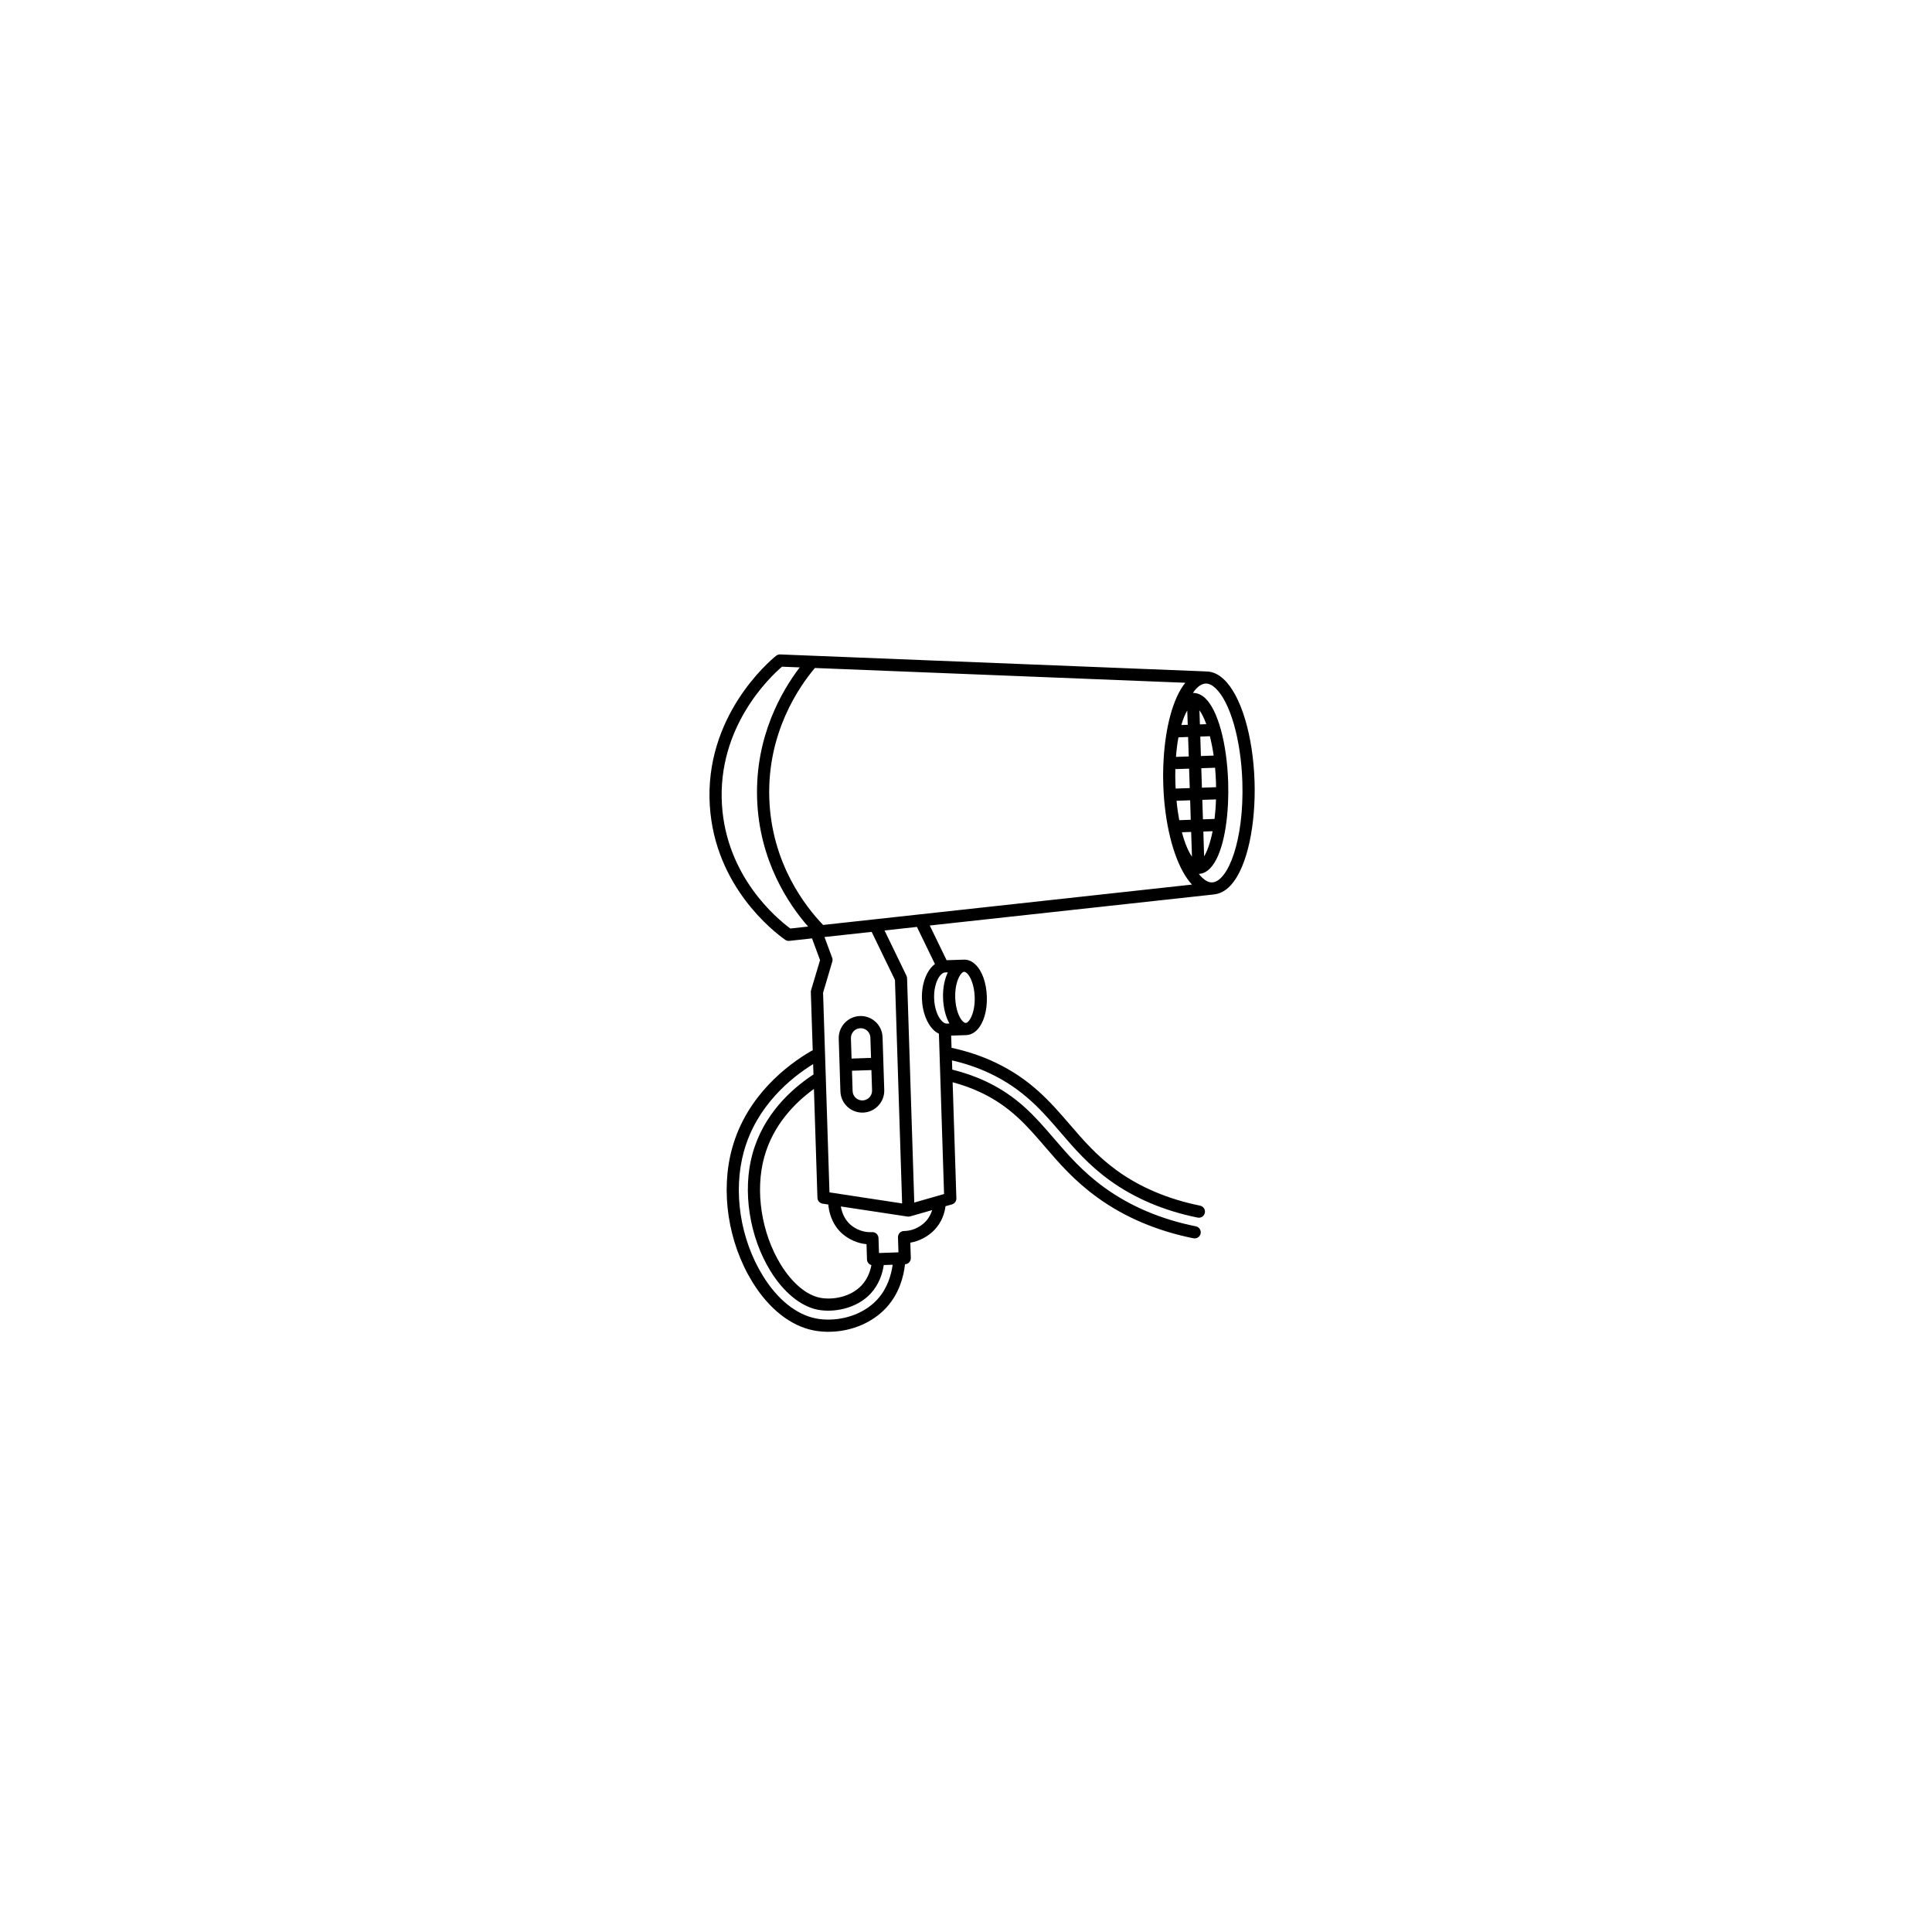
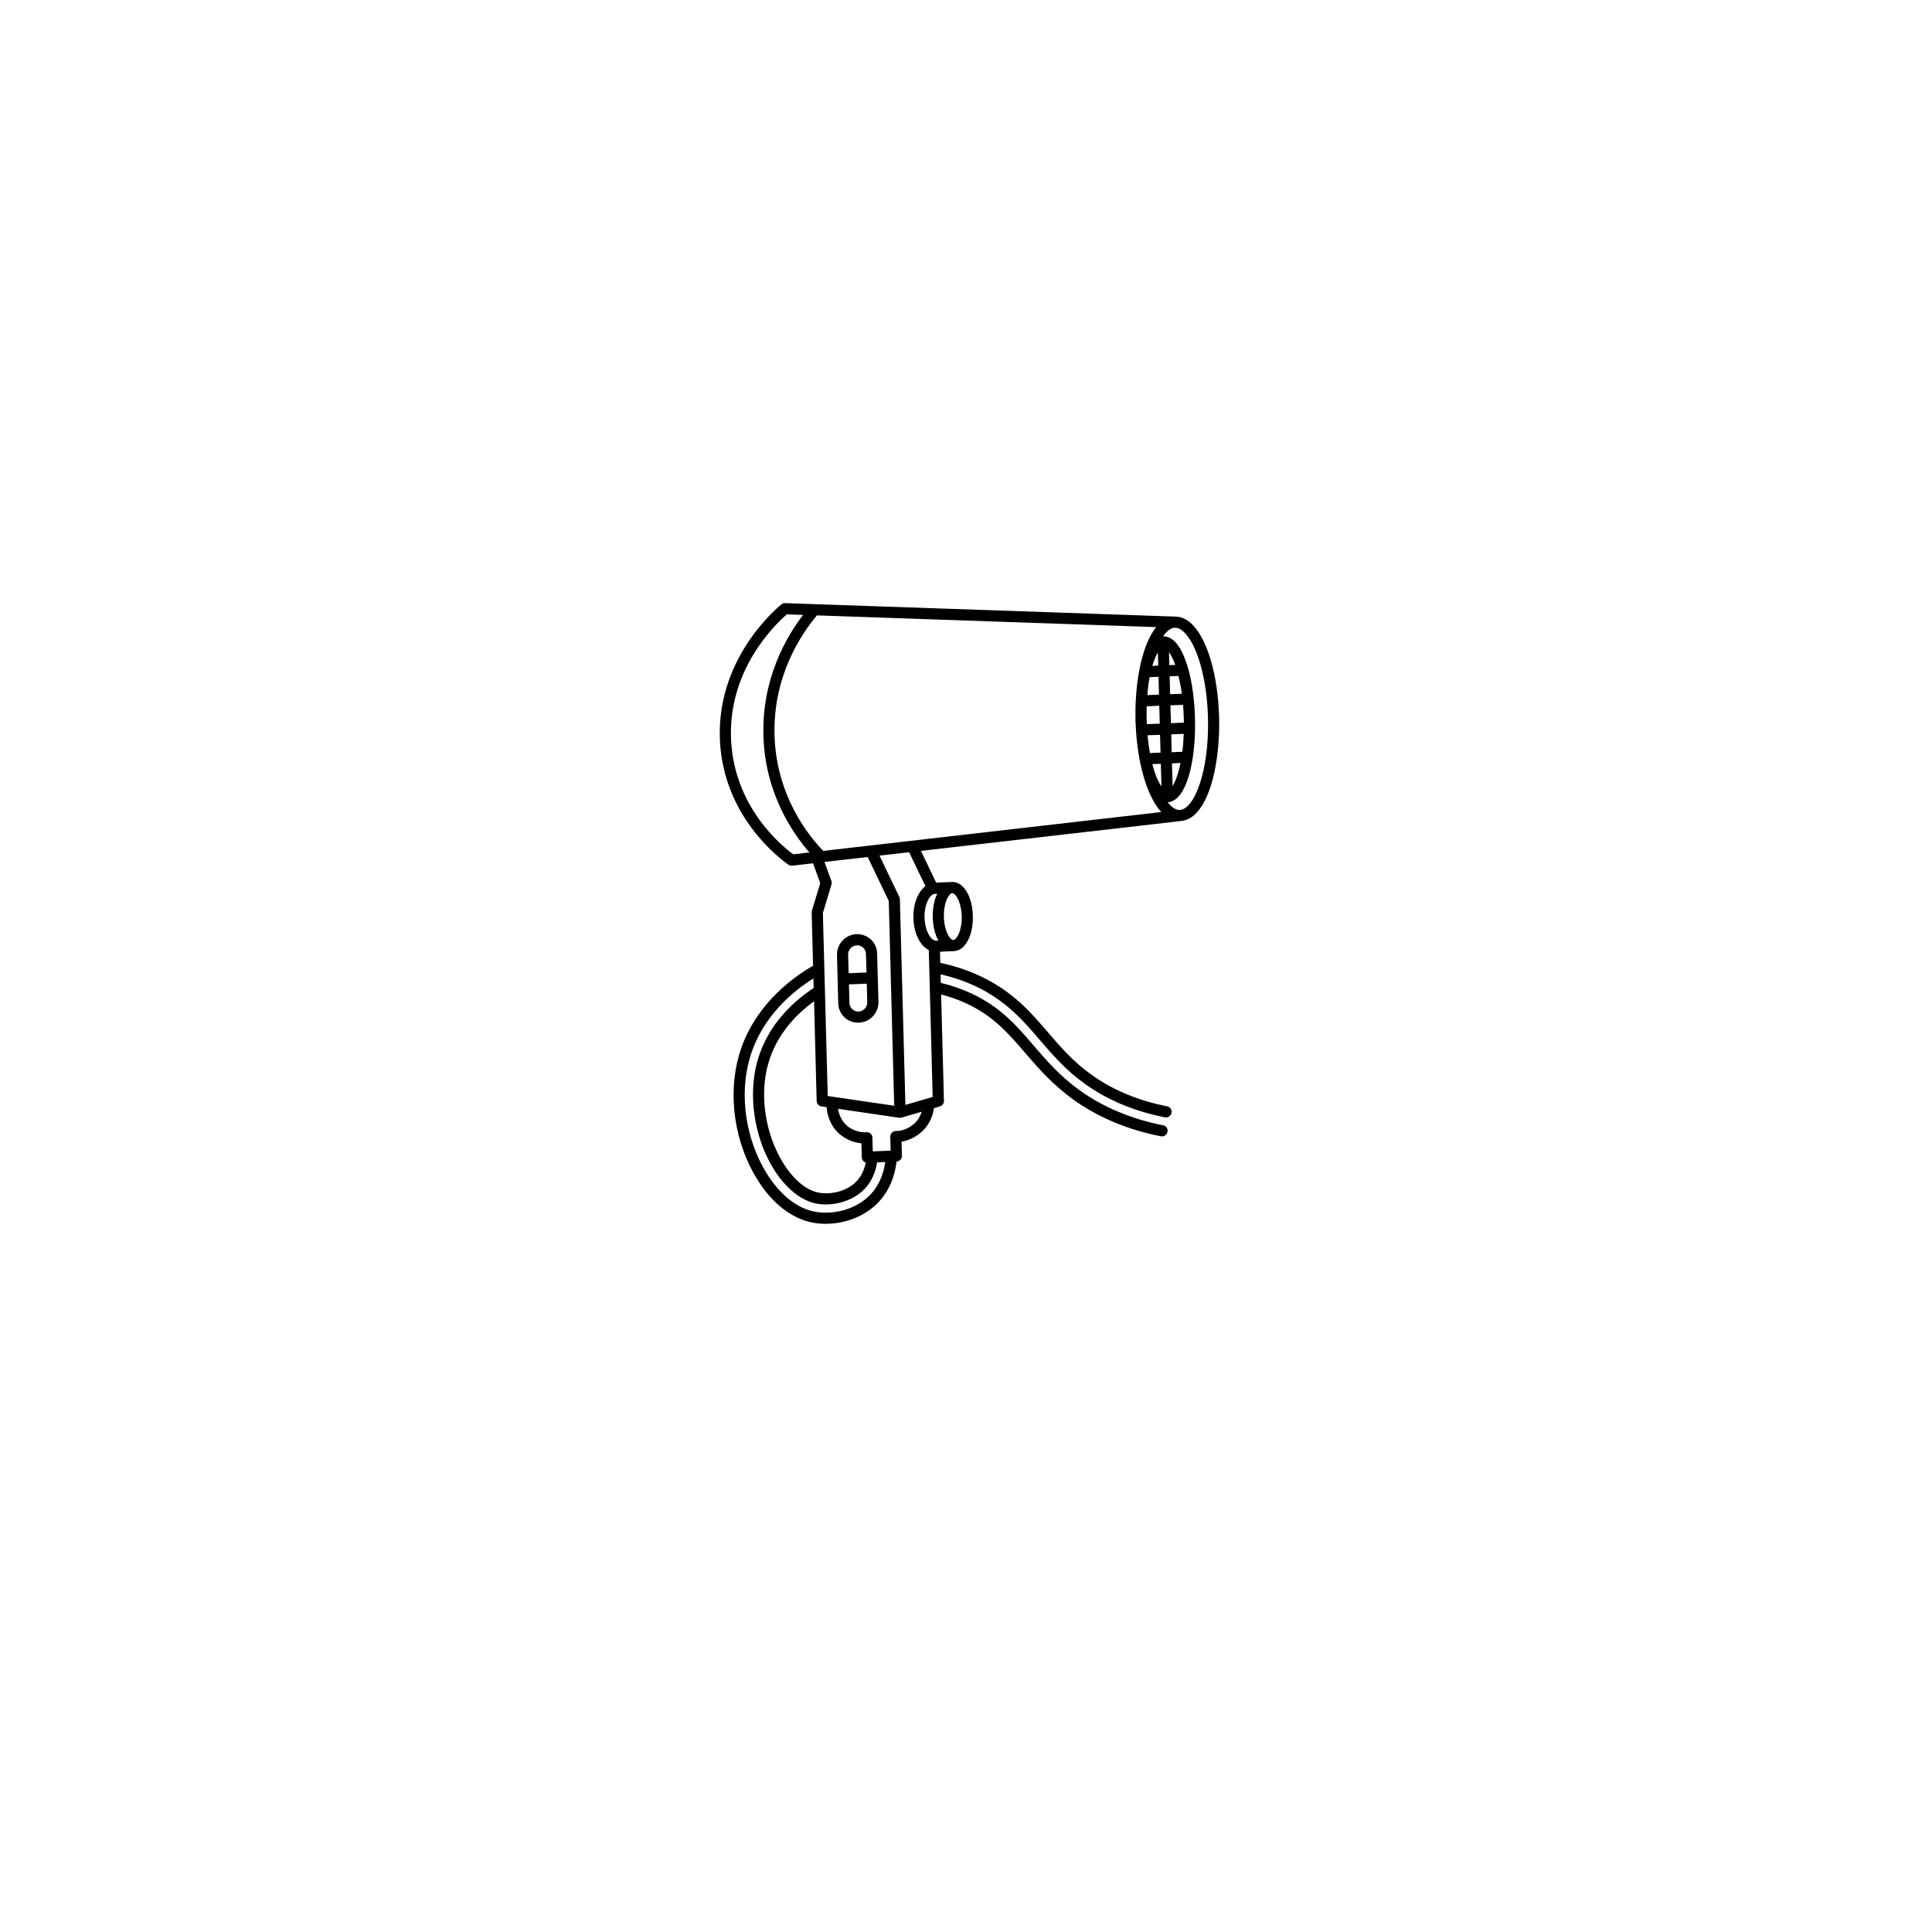
- <svg xmlns="http://www.w3.org/2000/svg" width="250" zoomAndPan="magnify" viewBox="0 0 187.5 187.5" height="250" preserveAspectRatio="xMidYMid meet" version="1.0">
+ <svg xmlns="http://www.w3.org/2000/svg" width="125" zoomAndPan="magnify" viewBox="0 0 94.08 101.04" height="125" preserveAspectRatio="xMidYMid meet" version="1.0">
  <defs>
-     <clipPath id="777db47969">
-       <path d="M 81 98 L 86 98 L 86 108 L 81 108 Z M 81 98 " clip-rule="nonzero" />
+     <clipPath id="932ed0865d">
+       <path d="M 40 48 L 43 48 L 43 54 L 40 54 Z M 40 48 " clip-rule="nonzero" />
    </clipPath>
-     <clipPath id="3dc30bcbc9">
-       <path d="M 42.574 97.074 L 93.676 42.449 L 144.477 89.973 L 93.379 144.598 Z M 42.574 97.074 " clip-rule="nonzero" />
+     <clipPath id="25a671cade">
+       <path d="M 21.137 48.211 L 46.508 21.09 L 71.457 44.43 L 46.09 71.551 Z M 21.137 48.211 " clip-rule="nonzero" />
    </clipPath>
-     <clipPath id="e0cdbcee18">
-       <path d="M 93.676 42.449 L 42.574 97.074 L 93.379 144.598 L 144.477 89.973 Z M 93.676 42.449 " clip-rule="nonzero" />
+     <clipPath id="7df9378a7c">
+       <path d="M 46.508 21.09 L 21.137 48.211 L 46.09 71.551 L 71.457 44.43 Z M 46.508 21.09 " clip-rule="nonzero" />
    </clipPath>
-     <clipPath id="e975204b55">
-       <path d="M 93.676 42.449 L 42.574 97.074 L 93.379 144.598 L 144.477 89.973 Z M 93.676 42.449 " clip-rule="nonzero" />
+     <clipPath id="fc85e6c8cd">
+       <path d="M 46.508 21.09 L 21.137 48.211 L 46.09 71.551 L 71.457 44.43 Z M 46.508 21.09 " clip-rule="nonzero" />
    </clipPath>
-     <clipPath id="fd1247742b">
-       <path d="M 68 63 L 122 63 L 122 130 L 68 130 Z M 68 63 " clip-rule="nonzero" />
+     <clipPath id="52aca58af9">
+       <path d="M 34 31 L 61 31 L 61 65 L 34 65 Z M 34 31 " clip-rule="nonzero" />
    </clipPath>
-     <clipPath id="40b0a915da">
-       <path d="M 42.574 97.074 L 93.676 42.449 L 144.477 89.973 L 93.379 144.598 Z M 42.574 97.074 " clip-rule="nonzero" />
+     <clipPath id="3e79bd1425">
+       <path d="M 21.137 48.211 L 46.508 21.09 L 71.457 44.43 L 46.09 71.551 Z M 21.137 48.211 " clip-rule="nonzero" />
    </clipPath>
-     <clipPath id="e5db871ff1">
-       <path d="M 93.676 42.449 L 42.574 97.074 L 93.379 144.598 L 144.477 89.973 Z M 93.676 42.449 " clip-rule="nonzero" />
+     <clipPath id="53889e2e4d">
+       <path d="M 46.508 21.09 L 21.137 48.211 L 46.09 71.551 L 71.457 44.43 Z M 46.508 21.09 " clip-rule="nonzero" />
    </clipPath>
-     <clipPath id="b4da04f649">
-       <path d="M 93.676 42.449 L 42.574 97.074 L 93.379 144.598 L 144.477 89.973 Z M 93.676 42.449 " clip-rule="nonzero" />
+     <clipPath id="e001d90c52">
+       <path d="M 46.508 21.09 L 21.137 48.211 L 46.09 71.551 L 71.457 44.43 Z M 46.508 21.09 " clip-rule="nonzero" />
    </clipPath>
  </defs>
-   <g clip-path="url(#777db47969)">
-     <g clip-path="url(#3dc30bcbc9)">
-       <g clip-path="url(#e0cdbcee18)">
-         <g clip-path="url(#e975204b55)">
-           <path fill="#000000" d="M 85.816 105.781 C 85.836 106.363 85.613 106.906 85.242 107.301 C 84.871 107.699 84.348 107.957 83.762 107.977 C 83.191 107.996 82.652 107.793 82.234 107.406 C 81.82 107.02 81.582 106.492 81.562 105.922 L 81.398 100.805 C 81.363 99.633 82.285 98.645 83.457 98.605 C 84.023 98.586 84.566 98.789 84.98 99.176 C 85.395 99.562 85.633 100.09 85.652 100.66 Z M 83.043 106.543 C 83.227 106.715 83.469 106.805 83.719 106.797 C 84.242 106.777 84.652 106.34 84.633 105.816 L 84.57 103.852 L 82.684 103.914 L 82.746 105.887 C 82.754 106.137 82.859 106.371 83.043 106.543 Z M 83.496 99.789 C 83.238 99.797 83.004 99.91 82.836 100.086 C 82.672 100.266 82.574 100.504 82.582 100.766 L 82.645 102.734 L 84.535 102.668 L 84.469 100.695 C 84.461 100.445 84.355 100.211 84.172 100.039 C 83.988 99.867 83.75 99.777 83.496 99.789 Z M 83.496 99.789 " fill-opacity="1" fill-rule="nonzero" />
+   <g clip-path="url(#932ed0865d)">
+     <g clip-path="url(#25a671cade)">
+       <g clip-path="url(#7df9378a7c)">
+         <g clip-path="url(#fc85e6c8cd)">
+           <path fill="#000000" d="M 42.461 52.395 C 42.469 52.684 42.355 52.949 42.172 53.148 C 41.988 53.348 41.727 53.473 41.438 53.484 C 41.16 53.496 40.891 53.398 40.688 53.207 C 40.484 53.016 40.367 52.758 40.359 52.477 L 40.293 49.949 C 40.277 49.367 40.734 48.879 41.312 48.855 C 41.594 48.844 41.859 48.945 42.066 49.133 C 42.27 49.324 42.387 49.586 42.391 49.867 Z M 41.09 52.777 C 41.18 52.863 41.297 52.906 41.422 52.902 C 41.68 52.891 41.883 52.672 41.875 52.414 L 41.852 51.445 L 40.918 51.48 L 40.945 52.453 C 40.945 52.578 41 52.695 41.09 52.777 Z M 41.332 49.441 C 41.203 49.445 41.086 49.504 41.004 49.59 C 40.922 49.68 40.871 49.797 40.875 49.926 L 40.902 50.898 L 41.836 50.859 L 41.809 49.887 C 41.805 49.762 41.754 49.648 41.664 49.562 C 41.574 49.48 41.457 49.434 41.332 49.441 Z M 41.332 49.441 " fill-opacity="1" fill-rule="nonzero" />
        </g>
      </g>
    </g>
  </g>
-   <g clip-path="url(#fd1247742b)">
-     <g clip-path="url(#40b0a915da)">
-       <g clip-path="url(#e5db871ff1)">
-         <g clip-path="url(#b4da04f649)">
-           <path fill="#000000" d="M 73.027 124.43 C 70.66 120.586 69.902 115.609 71.051 111.441 C 72.473 106.301 76.453 103.328 78.699 102.016 C 78.719 102.004 78.738 101.996 78.758 101.984 L 78.875 101.938 L 78.691 96.285 C 78.691 96.223 78.699 96.156 78.715 96.098 L 79.586 93.18 L 78.805 91.07 L 76.605 91.312 C 76.465 91.328 76.32 91.289 76.203 91.207 C 75.066 90.406 69.379 86.016 68.887 78.191 C 68.344 69.566 74.598 64.227 75.316 63.645 C 75.426 63.555 75.566 63.508 75.711 63.512 L 117.016 65.16 C 117.023 65.16 117.027 65.164 117.035 65.164 C 117.641 65.16 118.223 65.41 118.766 65.922 C 120.438 67.484 121.609 71.375 121.754 75.836 C 121.883 79.879 121.098 84.148 119.418 85.941 C 118.934 86.461 118.371 86.766 117.738 86.809 C 117.73 86.809 117.723 86.812 117.715 86.816 L 90.234 89.82 L 91.867 93.188 L 93.527 93.133 C 93.531 93.133 93.531 93.133 93.531 93.133 C 93.93 93.117 94.316 93.277 94.648 93.59 C 95.312 94.207 95.73 95.379 95.773 96.723 C 95.82 98.105 95.457 99.277 94.852 99.922 C 94.547 100.25 94.176 100.441 93.77 100.457 L 92.309 100.508 L 92.348 101.691 C 93.805 102.004 95.211 102.465 96.527 103.082 C 100.039 104.734 101.961 106.969 103.828 109.137 C 105.121 110.641 106.461 112.199 108.395 113.598 C 110.66 115.234 113.379 116.383 116.469 117.008 C 116.789 117.074 116.996 117.387 116.93 117.703 C 116.91 117.816 116.855 117.914 116.785 117.992 C 116.648 118.137 116.445 118.211 116.234 118.168 C 112.977 117.508 110.105 116.293 107.703 114.555 C 105.656 113.074 104.27 111.465 102.926 109.902 C 101.148 107.832 99.309 105.695 96.027 104.152 C 94.875 103.613 93.652 103.199 92.387 102.91 L 92.418 103.805 C 93.539 104.082 94.629 104.457 95.656 104.938 C 98.77 106.402 100.469 108.375 102.27 110.469 C 103.641 112.066 105.062 113.719 107.191 115.258 C 109.695 117.07 112.68 118.336 116.059 119.016 C 116.379 119.082 116.586 119.395 116.52 119.715 C 116.5 119.824 116.445 119.922 116.375 120 C 116.238 120.145 116.035 120.219 115.824 120.176 C 112.277 119.461 109.141 118.129 106.5 116.215 C 104.254 114.594 102.789 112.887 101.371 111.238 C 99.656 109.246 98.039 107.363 95.152 106.008 C 94.293 105.605 93.387 105.281 92.453 105.031 L 92.816 116.297 C 92.82 116.457 92.762 116.609 92.656 116.723 C 92.586 116.797 92.492 116.855 92.387 116.887 L 91.762 117.062 C 91.68 117.703 91.426 118.574 90.699 119.352 C 90.699 119.352 90.695 119.352 90.695 119.352 C 90.453 119.613 89.629 120.391 88.344 120.598 L 88.395 122.09 C 88.398 122.25 88.336 122.402 88.234 122.512 C 88.133 122.621 87.992 122.688 87.832 122.695 C 87.691 123.953 87.25 125.551 86.035 126.887 C 86.016 126.906 85.996 126.926 85.977 126.949 C 84.68 128.336 82.75 129.172 80.668 129.246 C 80.07 129.266 79.492 129.223 78.945 129.113 C 76.723 128.676 74.617 127.012 73.027 124.43 Z M 84.141 122.234 L 84.094 120.746 C 82.801 120.629 81.93 119.906 81.668 119.664 C 80.672 118.73 80.438 117.523 80.387 116.898 L 79.836 116.816 C 79.555 116.773 79.344 116.535 79.332 116.25 L 78.992 105.68 C 77.121 107.039 75.027 109.18 74.168 112.301 C 73.262 115.578 73.895 119.676 75.777 122.734 C 76.875 124.516 78.262 125.684 79.578 125.945 C 80.77 126.18 82.535 125.902 83.617 124.746 C 83.629 124.734 83.641 124.723 83.648 124.711 C 84.195 124.113 84.453 123.398 84.57 122.777 C 84.48 122.75 84.398 122.711 84.328 122.648 C 84.215 122.539 84.145 122.391 84.141 122.234 Z M 80.762 92.953 C 80.809 93.074 80.812 93.207 80.773 93.328 L 79.879 96.344 L 80.5 115.719 L 87.551 116.793 L 86.855 95.102 L 84.594 90.438 L 80.016 90.938 Z M 115.68 85.848 C 114.379 84.449 113.41 81.621 113.043 78.242 C 113.039 78.211 113.035 78.176 113.031 78.145 C 113.012 77.969 112.996 77.797 112.98 77.617 C 112.969 77.492 112.961 77.367 112.953 77.242 C 112.949 77.219 112.949 77.195 112.945 77.172 C 112.945 77.172 112.945 77.168 112.945 77.164 C 112.945 77.164 112.945 77.16 112.945 77.16 C 112.941 77.074 112.934 76.988 112.93 76.902 C 112.914 76.652 112.902 76.398 112.895 76.141 C 112.883 75.84 112.879 75.539 112.879 75.238 C 112.879 75.109 112.883 74.984 112.887 74.859 C 112.887 74.699 112.891 74.543 112.895 74.383 C 112.902 74.18 112.914 73.98 112.926 73.777 C 112.926 73.738 112.93 73.695 112.93 73.656 C 113.113 70.613 113.816 67.766 115.035 66.262 L 79.086 64.828 C 77.551 66.641 74.453 71.105 74.66 77.465 C 74.863 83.824 78.238 88.062 79.883 89.766 Z M 118.012 75.961 C 117.996 75.457 117.961 74.977 117.922 74.508 L 116.586 74.555 L 116.645 76.445 L 118.016 76.398 C 118.016 76.254 118.016 76.113 118.012 75.961 Z M 114.074 76.102 C 114.078 76.25 114.094 76.387 114.098 76.531 L 115.465 76.484 L 115.402 74.598 L 114.066 74.641 C 114.066 74.691 114.066 74.742 114.066 74.789 C 114.062 74.961 114.059 75.133 114.059 75.312 C 114.062 75.574 114.066 75.836 114.074 76.102 Z M 115.602 80.738 L 114.703 80.77 C 114.988 81.84 115.332 82.648 115.68 83.137 Z M 115.562 79.559 L 115.504 77.668 L 114.184 77.715 C 114.246 78.387 114.336 79.016 114.445 79.598 Z M 114.648 70.363 L 115.27 70.344 L 115.223 68.957 C 115.027 69.277 114.824 69.754 114.648 70.363 Z M 114.367 71.559 C 114.262 72.117 114.18 72.754 114.129 73.457 L 115.367 73.414 L 115.305 71.523 Z M 116.449 70.301 L 117.07 70.281 C 116.863 69.695 116.633 69.25 116.406 68.93 Z M 116.488 71.484 L 116.547 73.371 L 117.785 73.328 C 117.688 72.637 117.559 72.016 117.418 71.449 Z M 116.684 77.625 L 116.746 79.516 L 117.871 79.477 C 117.941 78.898 117.992 78.27 118.012 77.582 Z M 116.785 80.699 L 116.859 83.109 C 117.156 82.621 117.461 81.797 117.684 80.668 Z M 75.891 64.703 C 74.73 65.699 69.59 70.555 70.066 78.117 C 70.504 85.059 75.332 89.098 76.703 90.113 L 78.426 89.922 C 76.562 87.797 73.672 83.551 73.477 77.504 C 73.281 71.457 75.895 67.02 77.613 64.77 Z M 120.57 75.875 C 120.438 71.773 119.387 68.121 117.957 66.781 C 117.633 66.48 117.316 66.328 117.016 66.34 C 116.699 66.352 116.383 66.527 116.078 66.852 C 115.973 66.965 115.871 67.102 115.77 67.25 C 116.059 67.242 116.5 67.324 116.961 67.754 C 118.195 68.91 119.07 72.117 119.195 75.926 C 119.203 76.266 119.207 76.602 119.203 76.941 C 119.207 76.941 119.207 76.945 119.207 76.949 C 119.207 76.949 119.203 76.953 119.203 76.957 C 119.184 80.055 118.613 83.02 117.477 84.234 C 117.145 84.59 116.77 84.793 116.344 84.812 C 116.453 84.953 116.57 85.082 116.688 85.191 C 117.012 85.496 117.328 85.645 117.629 85.637 C 119.168 85.582 120.754 81.559 120.57 75.875 Z M 91.898 99.34 L 92.141 99.328 C 91.777 98.684 91.555 97.82 91.523 96.867 C 91.492 95.887 91.668 95.023 91.988 94.367 L 91.742 94.375 C 91.191 94.395 90.609 95.48 90.656 96.898 C 90.688 97.836 90.996 98.707 91.441 99.125 C 91.598 99.27 91.75 99.344 91.898 99.34 Z M 94.594 96.758 C 94.555 95.617 94.191 94.777 93.844 94.453 C 93.773 94.387 93.668 94.309 93.57 94.312 C 93.492 94.316 93.402 94.371 93.312 94.469 C 93.004 94.797 92.664 95.645 92.703 96.828 C 92.742 97.973 93.105 98.812 93.453 99.137 C 93.523 99.203 93.629 99.277 93.727 99.277 C 94.059 99.266 94.645 98.301 94.594 96.758 Z M 91.621 115.879 L 91.121 100.324 C 90.953 100.238 90.785 100.133 90.633 99.988 C 89.949 99.348 89.516 98.207 89.473 96.938 C 89.426 95.434 89.941 94.16 90.734 93.559 L 88.988 89.957 L 85.844 90.301 L 87.973 94.699 C 88.008 94.777 88.027 94.855 88.031 94.941 L 88.73 116.707 Z M 87.148 120.078 C 87.145 119.922 87.211 119.754 87.312 119.652 C 87.422 119.535 87.574 119.473 87.73 119.469 C 88.891 119.457 89.633 118.758 89.832 118.543 C 89.832 118.543 89.836 118.543 89.836 118.543 C 90.172 118.184 90.355 117.793 90.469 117.438 L 88.328 118.051 C 88.32 118.055 88.312 118.051 88.305 118.055 C 88.23 118.07 88.156 118.082 88.074 118.066 L 81.602 117.086 C 81.684 117.562 81.898 118.262 82.477 118.801 C 82.688 119 83.473 119.645 84.629 119.578 C 84.789 119.566 84.945 119.625 85.062 119.73 C 85.184 119.84 85.25 119.988 85.258 120.148 L 85.305 121.605 L 87.195 121.539 Z M 79.176 127.953 C 79.629 128.043 80.117 128.082 80.625 128.062 C 82.422 128 84.094 127.273 85.164 126.09 C 86.141 125.016 86.5 123.695 86.633 122.742 L 85.77 122.77 C 85.641 123.613 85.316 124.641 84.523 125.508 C 84.512 125.523 84.496 125.539 84.484 125.555 C 83.09 127.039 80.855 127.402 79.348 127.105 C 77.711 126.781 76.043 125.414 74.773 123.352 C 72.723 120.027 72.035 115.566 73.027 111.984 C 74.078 108.172 76.766 105.711 78.949 104.273 L 78.914 103.27 C 76.781 104.59 73.426 107.293 72.191 111.758 C 71.125 115.621 71.832 120.238 74.035 123.812 C 75.449 126.109 77.277 127.578 79.176 127.953 Z M 79.176 127.953 " fill-opacity="1" fill-rule="nonzero" />
+   <g clip-path="url(#52aca58af9)">
+     <g clip-path="url(#3e79bd1425)">
+       <g clip-path="url(#53889e2e4d)">
+         <g clip-path="url(#e001d90c52)">
+           <path fill="#000000" d="M 36.098 61.641 C 34.938 59.75 34.578 57.293 35.156 55.23 C 35.871 52.688 37.844 51.211 38.957 50.555 C 38.965 50.551 38.977 50.543 38.984 50.539 L 39.043 50.516 L 38.969 47.723 C 38.969 47.691 38.973 47.66 38.98 47.629 L 39.418 46.188 L 39.039 45.148 L 37.953 45.273 C 37.883 45.281 37.809 45.262 37.754 45.223 C 37.195 44.828 34.398 42.676 34.176 38.812 C 33.93 34.551 37.031 31.898 37.387 31.609 C 37.441 31.562 37.512 31.539 37.582 31.543 L 57.969 32.246 C 57.973 32.246 57.977 32.246 57.977 32.246 C 58.277 32.246 58.562 32.367 58.832 32.617 C 59.652 33.383 60.219 35.305 60.277 37.508 C 60.332 39.504 59.934 41.613 59.102 42.504 C 58.859 42.762 58.582 42.914 58.27 42.938 C 58.266 42.938 58.262 42.941 58.258 42.941 L 44.684 44.5 L 45.48 46.16 L 46.301 46.125 C 46.496 46.117 46.688 46.195 46.852 46.348 C 47.176 46.652 47.383 47.23 47.398 47.895 C 47.418 48.578 47.234 49.156 46.938 49.477 C 46.785 49.641 46.602 49.734 46.398 49.742 L 45.68 49.773 L 45.695 50.355 C 46.414 50.508 47.105 50.73 47.754 51.035 C 49.484 51.84 50.426 52.938 51.34 54.004 C 51.977 54.746 52.633 55.512 53.586 56.195 C 54.699 57 56.035 57.559 57.562 57.859 C 57.719 57.891 57.82 58.043 57.789 58.203 C 57.777 58.258 57.75 58.305 57.715 58.344 C 57.648 58.418 57.547 58.453 57.441 58.434 C 55.836 58.117 54.422 57.523 53.242 56.672 C 52.234 55.945 51.555 55.152 50.895 54.383 C 50.023 53.367 49.121 52.316 47.504 51.562 C 46.938 51.301 46.336 51.098 45.711 50.957 L 45.723 51.402 C 46.277 51.535 46.812 51.719 47.316 51.953 C 48.852 52.668 49.684 53.637 50.566 54.668 C 51.242 55.453 51.938 56.266 52.984 57.02 C 54.219 57.906 55.688 58.523 57.352 58.852 C 57.512 58.883 57.613 59.039 57.578 59.195 C 57.566 59.25 57.543 59.301 57.504 59.336 C 57.438 59.41 57.336 59.445 57.234 59.426 C 55.484 59.082 53.941 58.434 52.641 57.496 C 51.539 56.699 50.82 55.859 50.121 55.051 C 49.281 54.07 48.488 53.145 47.066 52.48 C 46.645 52.285 46.199 52.129 45.738 52.008 L 45.887 57.57 C 45.891 57.652 45.859 57.727 45.809 57.781 C 45.773 57.82 45.727 57.848 45.676 57.863 L 45.363 57.953 C 45.32 58.27 45.195 58.699 44.832 59.086 C 44.711 59.215 44.301 59.602 43.668 59.707 L 43.688 60.445 C 43.691 60.523 43.66 60.598 43.609 60.652 C 43.559 60.707 43.488 60.742 43.41 60.746 C 43.336 61.367 43.113 62.156 42.512 62.82 C 42.504 62.828 42.492 62.84 42.484 62.852 C 41.84 63.539 40.883 63.957 39.855 64 C 39.559 64.012 39.273 63.992 39.008 63.938 C 37.91 63.727 36.875 62.91 36.098 61.641 Z M 41.59 60.527 L 41.57 59.793 C 40.934 59.738 40.504 59.383 40.375 59.262 C 39.887 58.805 39.773 58.211 39.75 57.902 L 39.477 57.863 C 39.34 57.84 39.234 57.723 39.23 57.582 L 39.094 52.363 C 38.164 53.039 37.125 54.102 36.691 55.648 C 36.234 57.27 36.539 59.289 37.461 60.797 C 37.996 61.672 38.676 62.246 39.324 62.371 C 39.914 62.484 40.785 62.344 41.324 61.77 C 41.328 61.766 41.336 61.758 41.34 61.754 C 41.609 61.457 41.738 61.102 41.801 60.793 C 41.754 60.781 41.715 60.762 41.68 60.73 C 41.625 60.676 41.59 60.605 41.59 60.527 Z M 40 46.07 C 40.02 46.133 40.023 46.195 40.004 46.258 L 39.555 47.75 L 39.809 57.32 L 43.285 57.828 L 43 47.117 L 41.898 44.82 L 39.637 45.078 Z M 57.254 42.469 C 56.617 41.781 56.145 40.387 55.973 38.719 C 55.973 38.703 55.969 38.688 55.969 38.672 C 55.957 38.586 55.949 38.496 55.945 38.41 C 55.938 38.348 55.934 38.285 55.93 38.223 C 55.93 38.215 55.93 38.203 55.93 38.191 C 55.93 38.188 55.926 38.188 55.926 38.188 C 55.926 38.188 55.926 38.184 55.93 38.184 C 55.926 38.141 55.922 38.102 55.922 38.059 C 55.914 37.934 55.906 37.809 55.902 37.68 C 55.898 37.531 55.898 37.383 55.902 37.234 C 55.902 37.172 55.902 37.109 55.902 37.047 C 55.906 36.969 55.906 36.891 55.91 36.812 C 55.914 36.715 55.922 36.613 55.926 36.516 C 55.926 36.492 55.93 36.473 55.93 36.453 C 56.027 34.949 56.383 33.539 56.988 32.797 L 39.246 32.184 C 38.484 33.082 36.941 35.297 37.027 38.438 C 37.109 41.578 38.766 43.664 39.574 44.5 Z M 58.43 37.578 C 58.426 37.328 58.41 37.09 58.391 36.863 L 57.73 36.887 L 57.758 37.82 L 58.434 37.793 C 58.434 37.723 58.434 37.652 58.43 37.578 Z M 56.488 37.66 C 56.488 37.73 56.496 37.801 56.5 37.871 L 57.172 37.844 L 57.148 36.91 L 56.488 36.938 C 56.488 36.961 56.488 36.988 56.488 37.012 C 56.484 37.098 56.484 37.18 56.484 37.27 C 56.484 37.398 56.484 37.527 56.488 37.66 Z M 57.23 39.945 L 56.785 39.961 C 56.922 40.492 57.09 40.891 57.262 41.129 Z M 57.215 39.363 L 57.188 38.43 L 56.535 38.453 C 56.566 38.789 56.609 39.098 56.66 39.383 Z M 56.785 34.824 L 57.094 34.809 L 57.074 34.125 C 56.977 34.285 56.875 34.52 56.785 34.824 Z M 56.645 35.414 C 56.59 35.691 56.551 36.004 56.52 36.352 L 57.133 36.328 L 57.109 35.395 Z M 57.676 34.785 L 57.984 34.773 C 57.883 34.488 57.77 34.266 57.656 34.109 Z M 57.691 35.371 L 57.715 36.305 L 58.328 36.281 C 58.281 35.938 58.219 35.633 58.148 35.352 Z M 57.773 38.406 L 57.797 39.34 L 58.352 39.316 C 58.391 39.031 58.414 38.719 58.426 38.379 Z M 57.812 39.922 L 57.844 41.113 C 57.992 40.871 58.145 40.465 58.258 39.902 Z M 37.672 32.129 C 37.094 32.625 34.543 35.035 34.758 38.773 C 34.957 42.199 37.328 44.184 38.004 44.68 L 38.852 44.582 C 37.938 43.535 36.523 41.445 36.445 38.457 C 36.363 35.473 37.664 33.273 38.52 32.16 Z M 59.695 37.527 C 59.641 35.504 59.133 33.703 58.43 33.047 C 58.27 32.895 58.113 32.824 57.965 32.828 C 57.809 32.836 57.652 32.922 57.5 33.086 C 57.449 33.141 57.398 33.207 57.348 33.281 C 57.492 33.277 57.707 33.316 57.934 33.527 C 58.539 34.094 58.965 35.676 59.016 37.559 C 59.02 37.727 59.02 37.891 59.02 38.059 C 59.02 38.059 59.02 38.062 59.02 38.062 C 59.02 38.062 59.02 38.066 59.02 38.066 C 59 39.598 58.711 41.062 58.145 41.668 C 57.98 41.844 57.793 41.945 57.586 41.957 C 57.641 42.023 57.695 42.09 57.754 42.145 C 57.914 42.293 58.07 42.363 58.219 42.359 C 58.977 42.328 59.77 40.336 59.695 37.527 Z M 45.48 49.195 L 45.598 49.191 C 45.422 48.875 45.312 48.449 45.301 47.977 C 45.289 47.492 45.379 47.066 45.535 46.742 L 45.414 46.746 C 45.145 46.758 44.855 47.293 44.871 47.996 C 44.887 48.457 45.035 48.887 45.254 49.094 C 45.332 49.164 45.406 49.199 45.48 49.195 Z M 46.816 47.914 C 46.801 47.352 46.621 46.938 46.453 46.777 C 46.418 46.746 46.367 46.707 46.316 46.711 C 46.281 46.711 46.234 46.738 46.191 46.785 C 46.035 46.949 45.867 47.367 45.883 47.953 C 45.898 48.52 46.078 48.934 46.246 49.094 C 46.281 49.125 46.332 49.164 46.383 49.16 C 46.547 49.152 46.836 48.676 46.816 47.914 Z M 45.297 57.367 L 45.094 49.684 C 45.008 49.645 44.93 49.59 44.852 49.52 C 44.516 49.207 44.305 48.645 44.289 48.016 C 44.27 47.273 44.527 46.645 44.918 46.344 L 44.066 44.57 L 42.516 44.746 L 43.555 46.914 C 43.57 46.953 43.582 46.992 43.582 47.035 L 43.871 57.785 Z M 43.078 59.453 C 43.078 59.375 43.109 59.293 43.16 59.242 C 43.215 59.188 43.289 59.152 43.367 59.152 C 43.941 59.145 44.309 58.797 44.41 58.688 C 44.578 58.512 44.668 58.316 44.727 58.141 L 43.668 58.449 C 43.664 58.449 43.66 58.449 43.656 58.449 C 43.621 58.461 43.582 58.465 43.543 58.457 L 40.348 57.988 C 40.387 58.227 40.492 58.57 40.777 58.836 C 40.879 58.934 41.266 59.25 41.836 59.215 C 41.918 59.207 41.992 59.234 42.051 59.289 C 42.109 59.34 42.145 59.414 42.145 59.496 L 42.164 60.215 L 43.098 60.176 Z M 39.121 63.367 C 39.348 63.41 39.586 63.426 39.84 63.418 C 40.727 63.379 41.551 63.016 42.082 62.43 C 42.57 61.895 42.75 61.242 42.816 60.77 L 42.391 60.789 C 42.324 61.203 42.164 61.711 41.77 62.145 C 41.762 62.152 41.754 62.156 41.75 62.164 C 41.059 62.902 39.953 63.09 39.211 62.945 C 38.402 62.789 37.582 62.117 36.961 61.105 C 35.957 59.469 35.633 57.266 36.129 55.492 C 36.66 53.609 37.992 52.383 39.074 51.668 L 39.059 51.172 C 38.004 51.828 36.34 53.176 35.719 55.383 C 35.18 57.293 35.52 59.574 36.594 61.332 C 37.289 62.465 38.188 63.188 39.121 63.367 Z M 39.121 63.367 " fill-opacity="1" fill-rule="nonzero" />
        </g>
      </g>
    </g>
  </g>
</svg>
